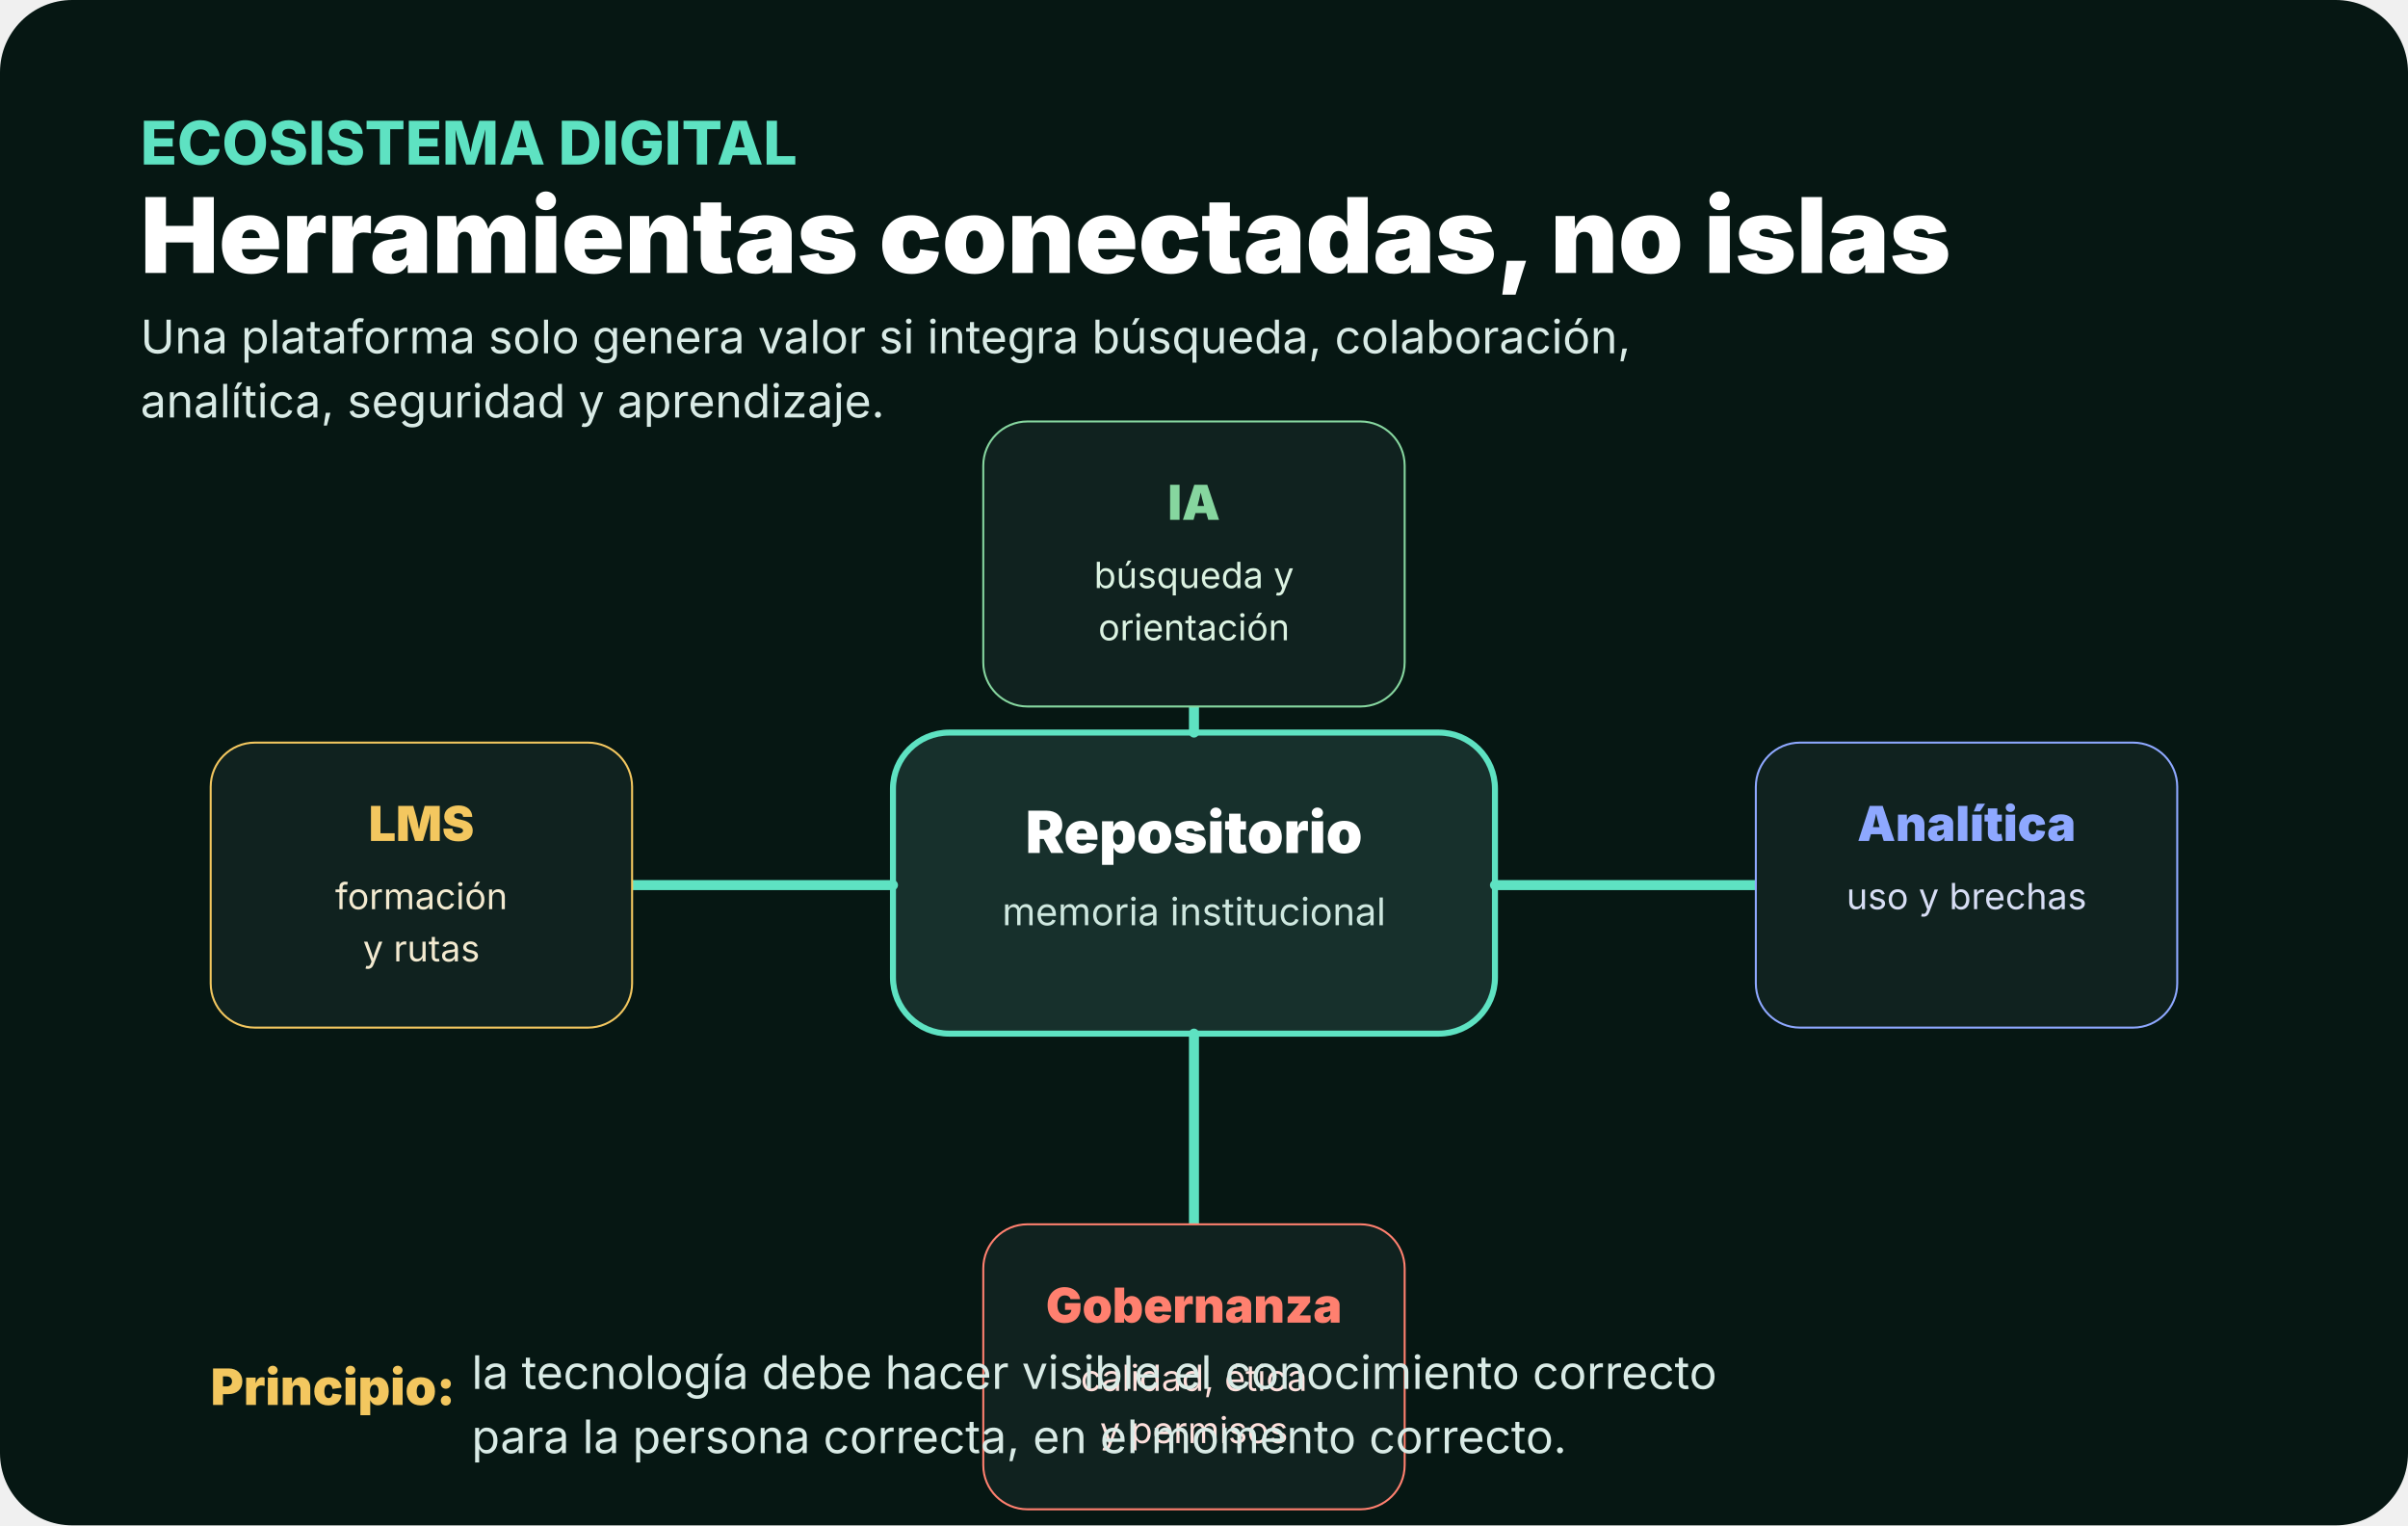
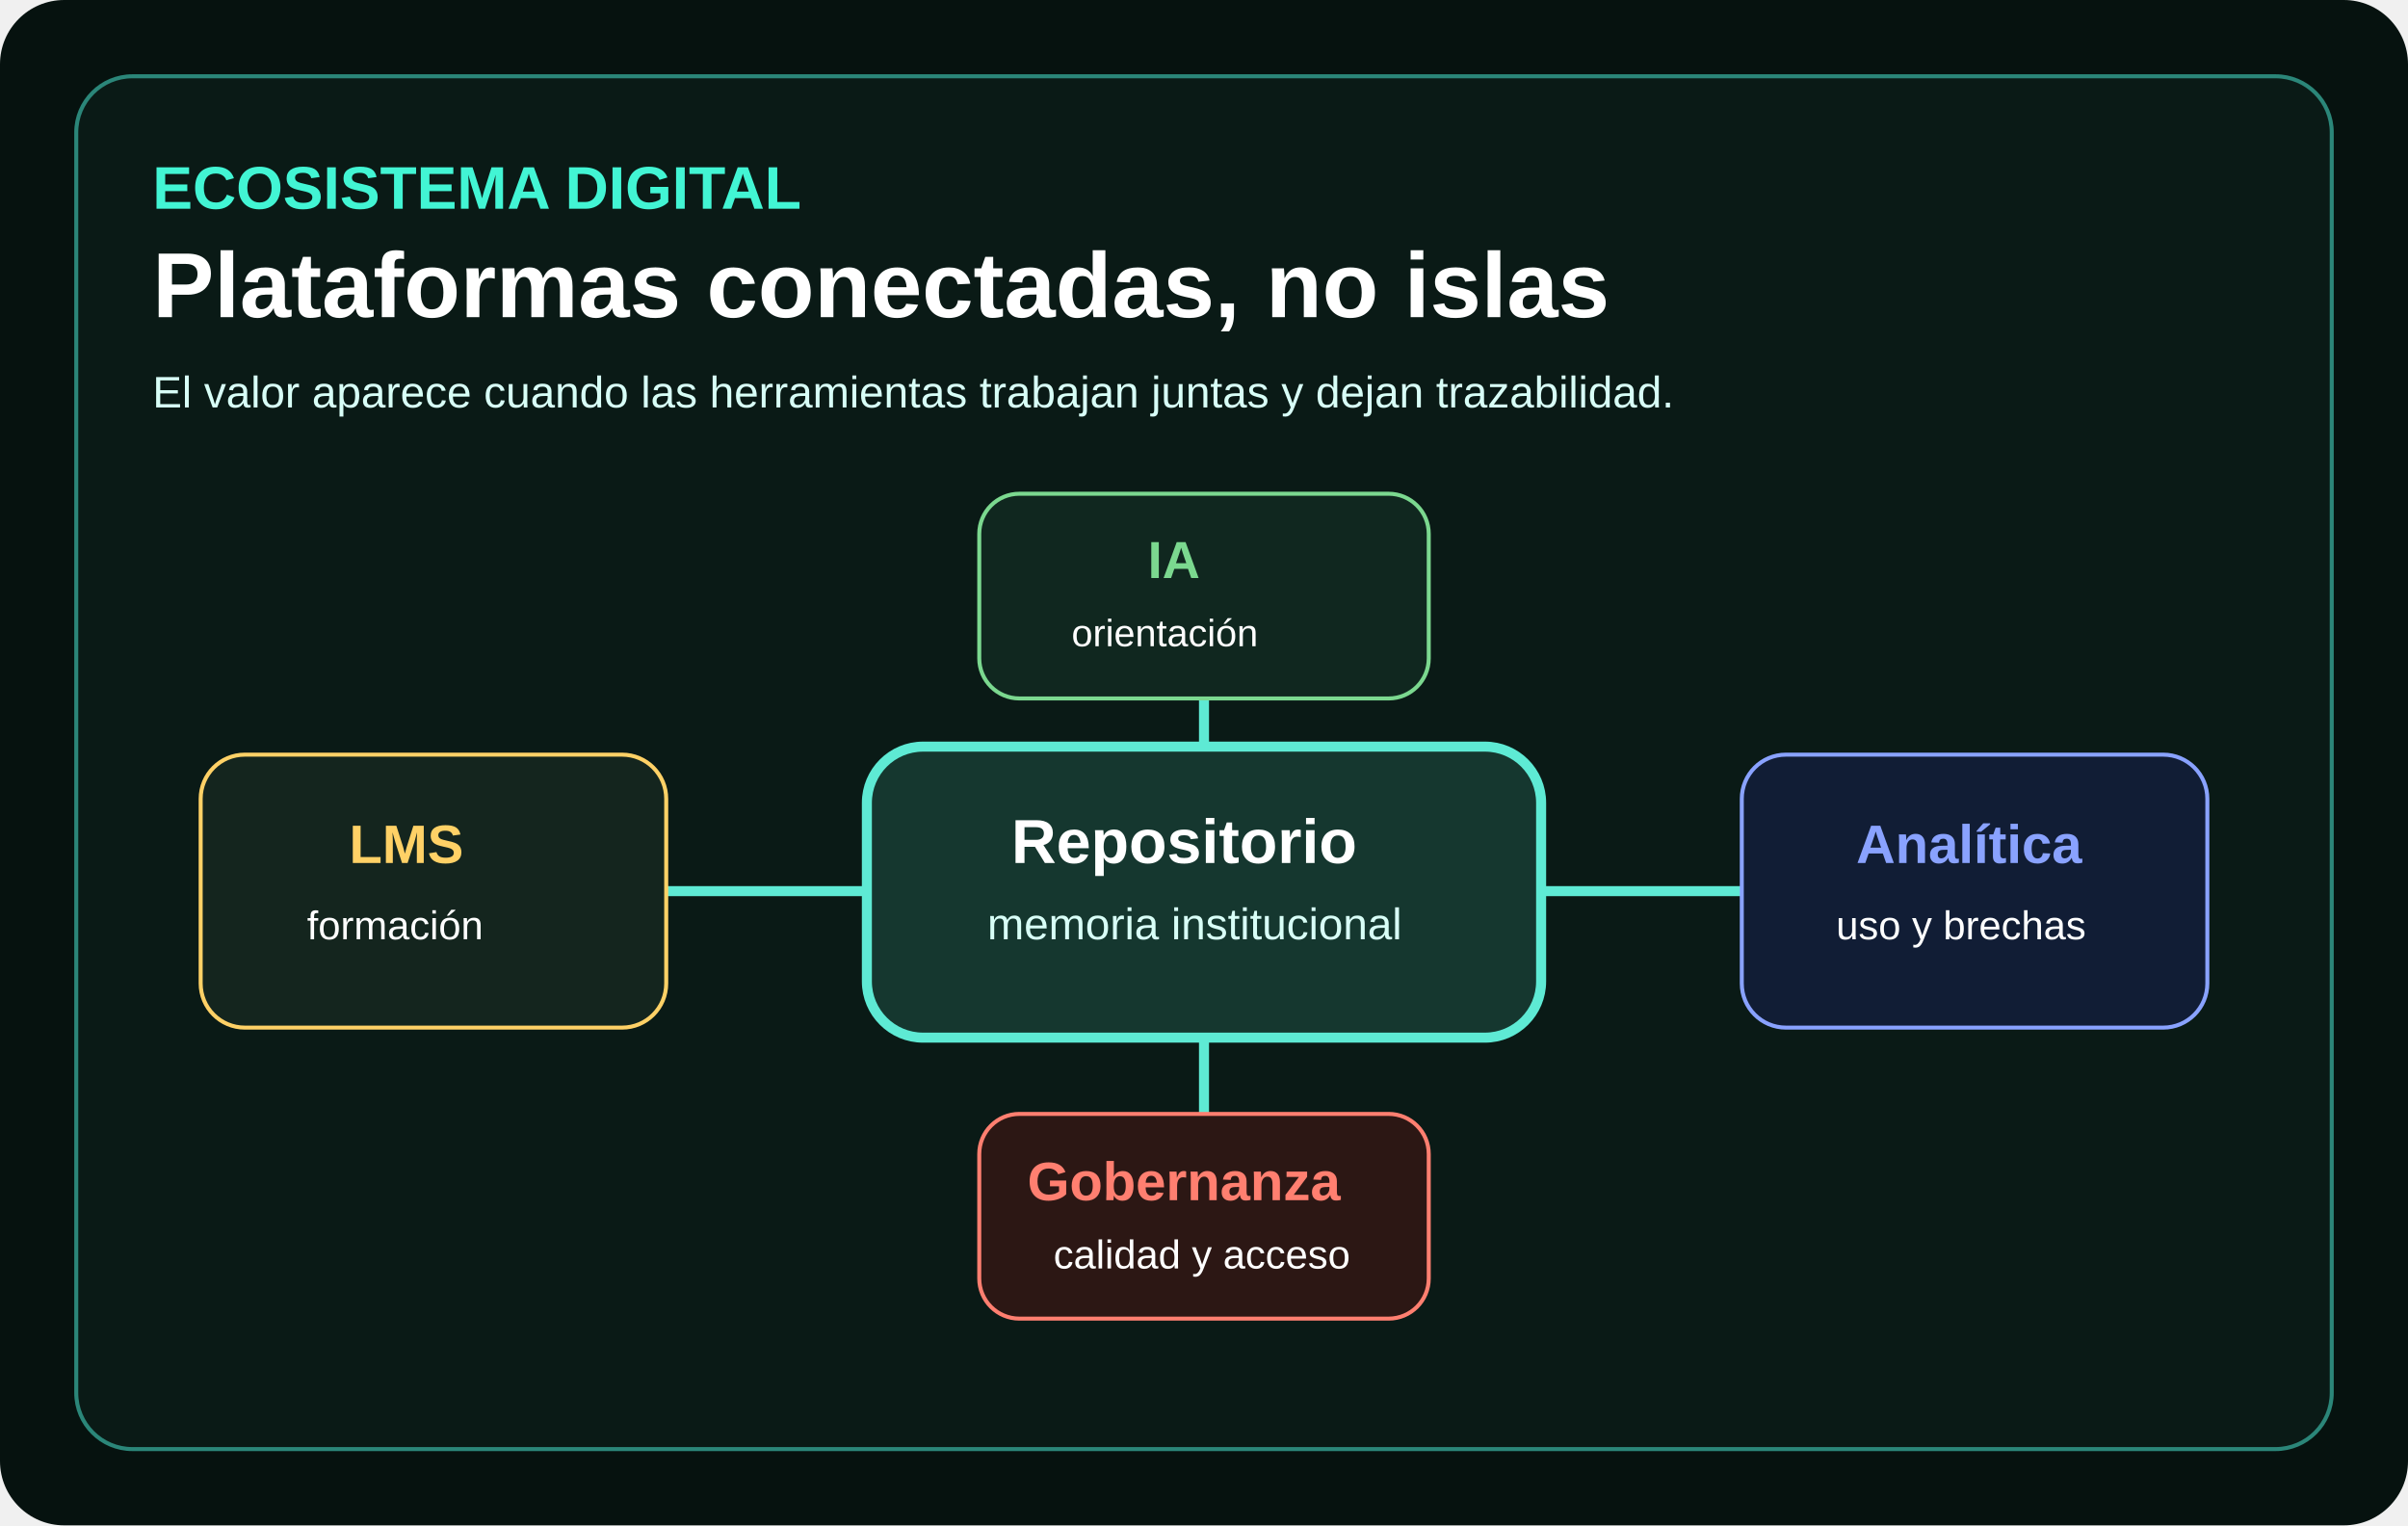
<svg xmlns="http://www.w3.org/2000/svg" viewBox="0 0 1200 760" role="img" aria-labelledby="title desc">
-   <rect width="1200" height="760" rx="36" fill="#061713" />
-   <text x="70" y="82" fill="#5ee2c2" font-family="Inter,Segoe UI,sans-serif" font-size="30" font-weight="800">ECOSISTEMA DIGITAL</text>
-   <text x="70" y="136" fill="#fff" font-family="Inter,Segoe UI,sans-serif" font-size="52" font-weight="900">Herramientas conectadas, no islas</text>
-   <text x="70" y="176" fill="#d9ebe6" font-family="Inter,Segoe UI,sans-serif" font-size="23">Una plataforma solo genera valor si integra búsqueda, colaboración,</text>
-   <text x="70" y="208" fill="#d9ebe6" font-family="Inter,Segoe UI,sans-serif" font-size="23">analítica, seguridad y aprendizaje.</text>
-   <g transform="translate(105 245)" font-family="Inter,Segoe UI,sans-serif">
-     <rect x="340" y="120" width="300" height="150" rx="28" fill="#17302c" stroke="#5ee2c2" stroke-width="3" />
-     <text x="490" y="180" text-anchor="middle" fill="#fff" font-size="29" font-weight="950">Repositorio</text>
-     <text x="490" y="216" text-anchor="middle" fill="#cfe8e0" font-size="19">memoria institucional</text>
-     <g stroke="#5ee2c2" stroke-width="5" stroke-linecap="round">
-       <path d="M340 196H80M640 196h260M490 120V30M490 270v95" />
-     </g>
-     <g>
-       <rect x="0" y="125" width="210" height="142" rx="22" fill="#10221f" stroke="#f3c75f" />
-       <text x="105" y="174" text-anchor="middle" fill="#f3c75f" font-size="24" font-weight="900">LMS</text>
-       <text x="105" y="208" text-anchor="middle" fill="#f3ead0" font-size="18">formación</text>
-       <text x="105" y="234" text-anchor="middle" fill="#f3ead0" font-size="18">y rutas</text>
-       <rect x="770" y="125" width="210" height="142" rx="22" fill="#10221f" stroke="#8ea8ff" />
-       <text x="875" y="174" text-anchor="middle" fill="#8ea8ff" font-size="24" font-weight="900">Analítica</text>
-       <text x="875" y="208" text-anchor="middle" fill="#d7ddf4" font-size="18">uso y brechas</text>
-       <rect x="385" y="-35" width="210" height="142" rx="22" fill="#10221f" stroke="#86d69f" />
-       <text x="490" y="14" text-anchor="middle" fill="#86d69f" font-size="24" font-weight="900">IA</text>
-       <text x="490" y="48" text-anchor="middle" fill="#dcf3e2" font-size="18">búsqueda y</text>
-       <text x="490" y="74" text-anchor="middle" fill="#dcf3e2" font-size="18">orientación</text>
-       <rect x="385" y="365" width="210" height="142" rx="22" fill="#10221f" stroke="#ff806f" />
-       <text x="490" y="414" text-anchor="middle" fill="#ff806f" font-size="24" font-weight="900">Gobernanza</text>
-       <text x="490" y="448" text-anchor="middle" fill="#ffe0dc" font-size="18">calidad, ética</text>
-       <text x="490" y="474" text-anchor="middle" fill="#ffe0dc" font-size="18">y permisos</text>
-     </g>
-   </g>
-   <text x="105" y="700" fill="#f3c75f" font-family="Inter,Segoe UI,sans-serif" font-size="25" font-weight="900">Principio:</text>
-   <text x="235" y="692" fill="#d9ebe6" font-family="Inter,Segoe UI,sans-serif" font-size="23">la tecnología debe hacer visible el conocimiento correcto</text>
-   <text x="235" y="724" fill="#d9ebe6" font-family="Inter,Segoe UI,sans-serif" font-size="23">para la persona correcta, en el momento correcto.</text>
+   <rect width="1200" height="760" rx="32" fill="#06120f" />
+   <rect x="38" y="38" width="1124" height="684" rx="28" fill="#0d211c" stroke="#49e6cf" stroke-width="2" opacity=".55" />
+   <text x="76" y="104" fill="#42f5d4" font-family="Arial,Segoe UI,sans-serif" font-size="30" font-weight="800">ECOSISTEMA DIGITAL</text>
+   <text x="76" y="158" fill="#ffffff" font-family="Arial,Segoe UI,sans-serif" font-size="46" font-weight="900">Plataformas conectadas, no islas</text>
+   <text x="76" y="203" fill="#d8fff7" font-family="Arial,Segoe UI,sans-serif" font-size="22">El valor aparece cuando las herramientas trabajan juntas y dejan trazabilidad.</text>
+   <line x1="600" y1="292" x2="600" y2="595" stroke="#5eead4" stroke-width="5" />
+   <line x1="258" y1="444" x2="942" y2="444" stroke="#5eead4" stroke-width="5" />
+   <rect x="432" y="372" width="336" height="145" rx="28" fill="#15372f" stroke="#5eead4" stroke-width="5" />
+   <text x="504" y="430" fill="#ffffff" font-family="Arial,Segoe UI,sans-serif" font-size="31" font-weight="900">Repositorio</text>
+   <text x="492" y="468" fill="#d8fff7" font-family="Arial,Segoe UI,sans-serif" font-size="22">memoria institucional</text>
+   <rect x="488" y="246" width="224" height="102" rx="20" fill="#10271f" stroke="#7bd88f" stroke-width="2" />
+   <text x="572" y="288" fill="#7bd88f" font-family="Arial,Segoe UI,sans-serif" font-size="26" font-weight="900">IA</text>
+   <text x="534" y="322" fill="#ffffff" font-family="Arial,Segoe UI,sans-serif" font-size="19">orientación</text>
+   <rect x="100" y="376" width="232" height="136" rx="22" fill="#14251e" stroke="#ffd166" stroke-width="2" />
+   <text x="174" y="430" fill="#ffd166" font-family="Arial,Segoe UI,sans-serif" font-size="27" font-weight="900">LMS</text>
+   <text x="153" y="468" fill="#ffffff" font-family="Arial,Segoe UI,sans-serif" font-size="20">formación</text>
+   <rect x="868" y="376" width="232" height="136" rx="22" fill="#111d35" stroke="#89a2ff" stroke-width="2" />
+   <text x="925" y="430" fill="#89a2ff" font-family="Arial,Segoe UI,sans-serif" font-size="27" font-weight="900">Analítica</text>
+   <text x="915" y="468" fill="#ffffff" font-family="Arial,Segoe UI,sans-serif" font-size="20">uso y brechas</text>
+   <rect x="488" y="555" width="224" height="102" rx="20" fill="#2c1714" stroke="#ff7f70" stroke-width="2" />
+   <text x="512" y="598" fill="#ff7f70" font-family="Arial,Segoe UI,sans-serif" font-size="27" font-weight="900">Gobernanza</text>
+   <text x="525" y="632" fill="#ffffff" font-family="Arial,Segoe UI,sans-serif" font-size="20">calidad y acceso</text>
</svg>
